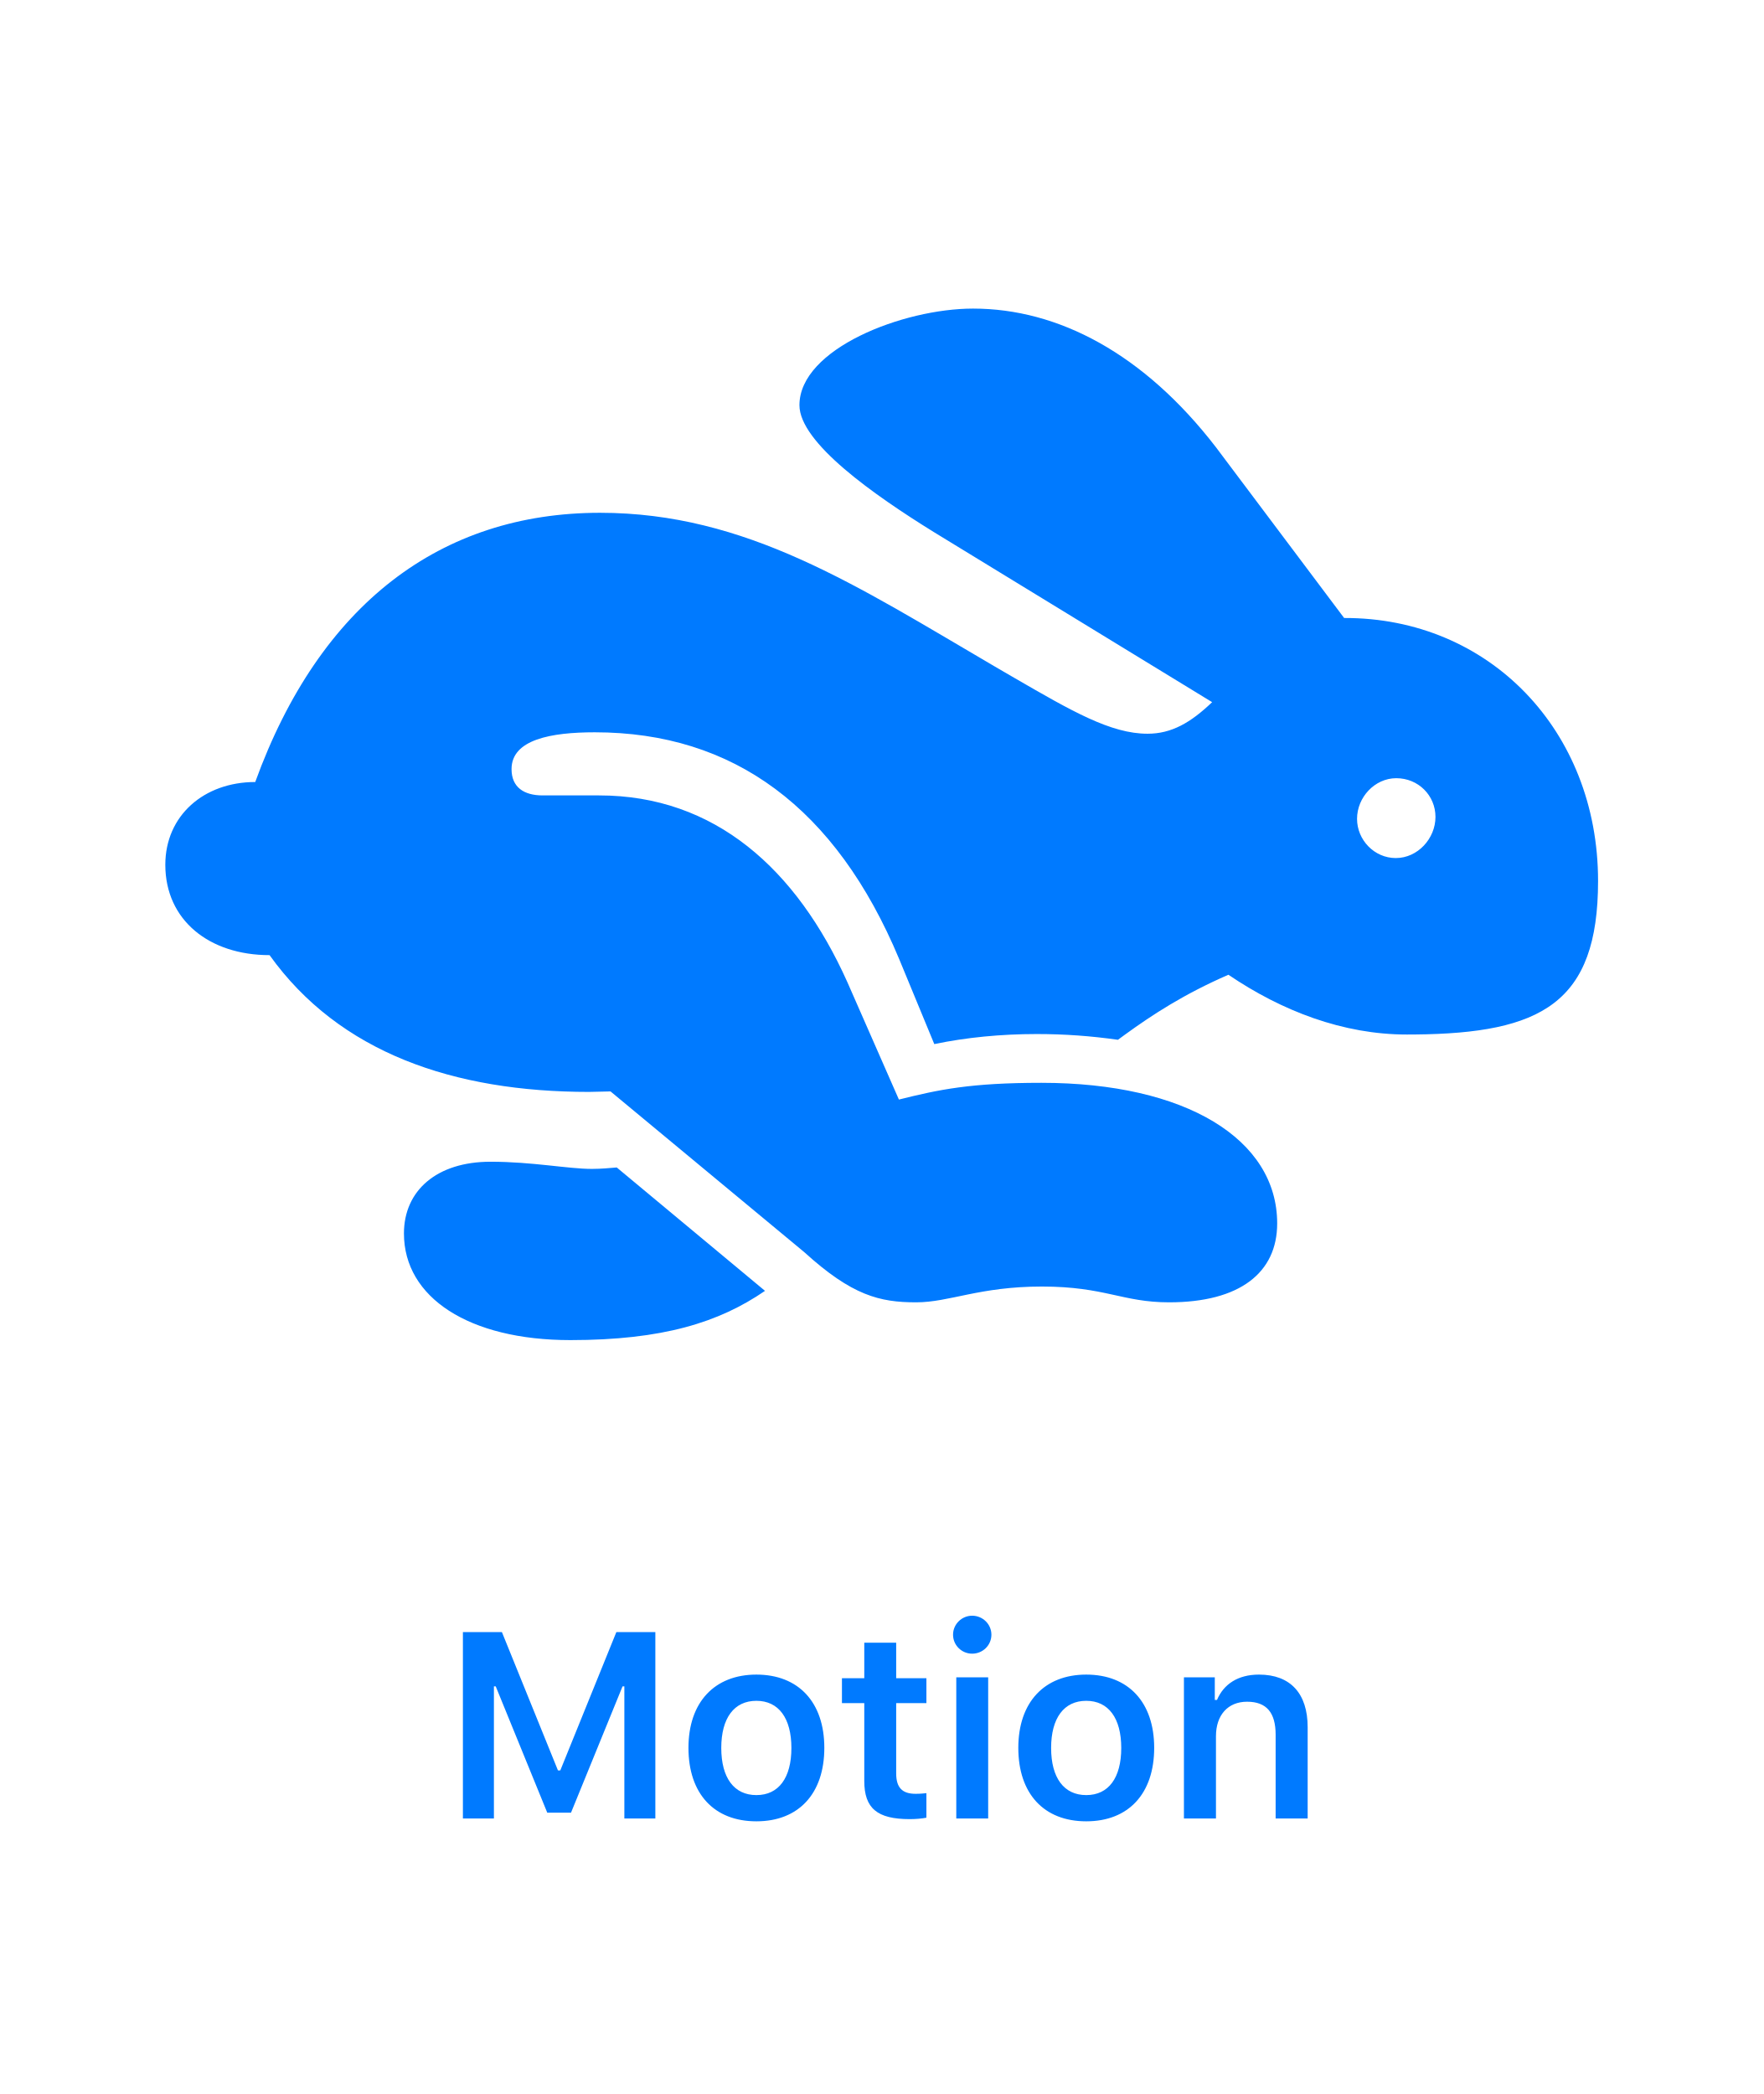
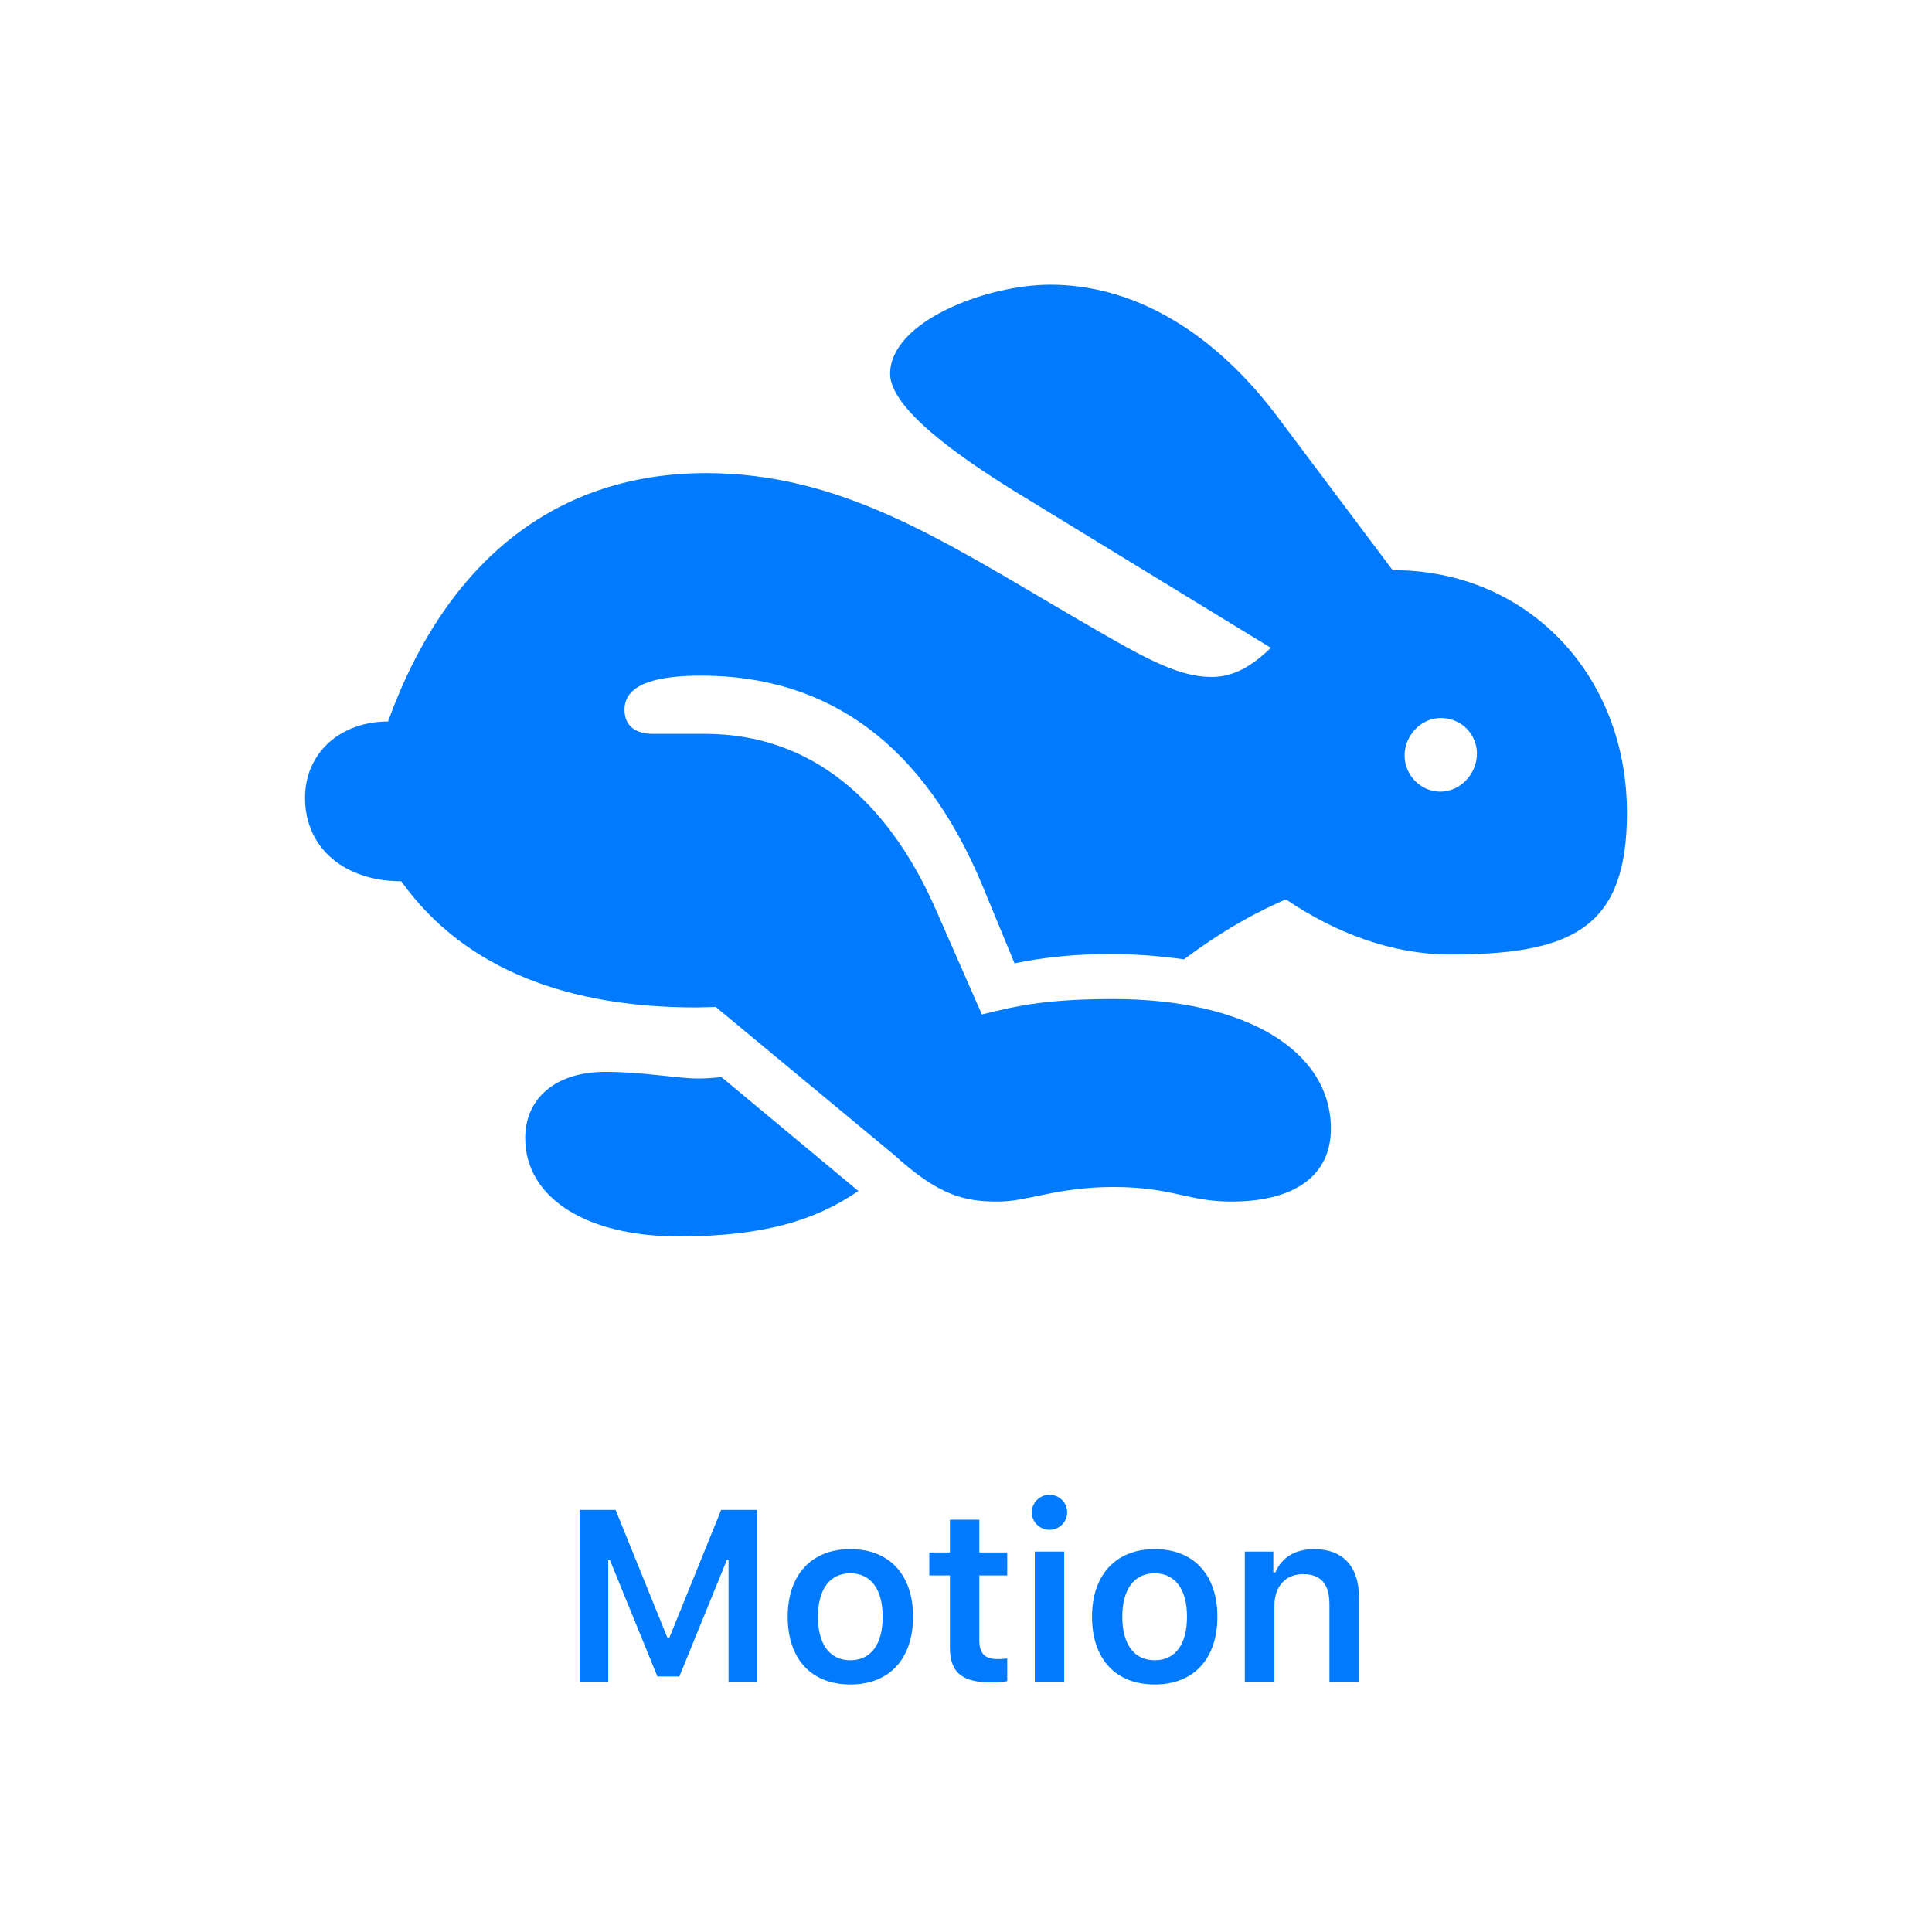
- <svg xmlns="http://www.w3.org/2000/svg" width="160px" height="190px" viewBox="0 0 160 190" version="1.1">
+ <svg xmlns="http://www.w3.org/2000/svg" width="190px" height="190px" viewBox="0 0 190 190" version="1.1">
  <g id="Motion" stroke="none" stroke-width="1" fill="none" fill-rule="evenodd">
-     <path d="M83.124,118.167 C86.162,118.167 88.852,116.735 94.536,116.735 C100.264,116.735 101.826,118.167 106.078,118.167 C112.5,118.167 115.885,115.477 115.885,111.007 C115.885,103.37 107.597,98.25 94.493,98.25 C88.071,98.25 85.207,98.858 81.562,99.769 L76.876,89.095 C72.276,78.854 64.856,72.172 54.356,72.172 L49.236,72.172 C47.543,72.172 46.415,71.435 46.415,69.786 C46.415,67.095 50.017,66.445 53.965,66.445 C66.541,66.445 75.847,73.28 81.591,87.033 L84.773,94.736 C87.68,94.128 90.848,93.824 94.059,93.824 C96.619,93.824 98.962,93.998 101.435,94.345 L102.078,93.875 C104.57,92.067 107.427,90.2 111.459,88.444 C116.318,91.742 121.872,93.868 127.644,93.868 L128.354,93.865 C139.833,93.76 145,91.038 145,79.939 C145,66.271 135.107,56.031 121.959,56.074 L110.33,40.583 C103.778,32.079 96.011,28 88.288,28 C81.953,28 72.537,31.645 72.537,36.765 C72.537,40.177 79.33,44.932 84.713,48.266 L109.983,63.711 C108.031,65.577 106.295,66.575 104.126,66.575 C100.784,66.575 97.27,64.535 92.019,61.498 L90.242,60.464 C77.723,53.14 67.706,46.528 54.443,46.528 C39.993,46.528 29.015,54.816 23.158,70.957 C18.515,70.957 15,73.995 15,78.464 C15,83.497 18.992,86.665 24.459,86.665 C30.794,95.517 41.165,99.075 53.445,99.075 C54.095,99.075 54.746,99.031 55.397,99.031 L72.971,113.611 C77.31,117.559 79.826,118.167 83.124,118.167 Z M126.646,77.856 C124.693,77.856 123.131,76.208 123.131,74.298 C123.131,72.346 124.736,70.61 126.689,70.61 C128.685,70.61 130.247,72.172 130.247,74.125 C130.247,76.077 128.642,77.856 126.646,77.856 Z M51.752,121.595 C42.553,121.595 36.652,117.733 36.652,111.919 C36.652,108.013 39.646,105.41 44.506,105.41 C48.324,105.41 51.535,106.061 53.705,106.061 C54.616,106.061 55.354,105.974 55.961,105.931 L69.413,117.126 C65.247,119.989 60.127,121.595 51.752,121.595 Z" fill="#007AFF" fill-rule="nonzero" />
-     <path d="M59.463,165 L59.463,148.09 L55.924,148.09 L50.838,160.641 L50.627,160.641 L45.541,148.09 L42.002,148.09 L42.002,165 L44.815,165 L44.815,153.012 L44.979,153.012 L49.655,164.473 L51.811,164.473 L56.487,153.012 L56.651,153.012 L56.651,165 L59.463,165 Z M68.631,165.258 C72.463,165.258 74.795,162.75 74.795,158.59 C74.795,154.453 72.451,151.945 68.631,151.945 C64.822,151.945 62.467,154.465 62.467,158.59 C62.467,162.75 64.787,165.258 68.631,165.258 Z M68.631,162.879 C66.604,162.879 65.444,161.309 65.444,158.602 C65.444,155.895 66.604,154.324 68.631,154.324 C70.647,154.324 71.807,155.895 71.807,158.602 C71.807,161.309 70.658,162.879 68.631,162.879 Z M78.42,149.051 L78.42,152.273 L76.393,152.273 L76.393,154.535 L78.42,154.535 L78.42,161.602 C78.42,164.074 79.592,165.059 82.533,165.059 C83.096,165.059 83.635,165.012 84.057,164.93 L84.057,162.703 L83.676,162.739 C83.497,162.753 83.318,162.762 83.072,162.762 C81.854,162.762 81.315,162.188 81.315,160.91 L81.315,154.535 L84.057,154.535 L84.057,152.273 L81.315,152.273 L81.315,149.051 L78.42,149.051 Z M88.209,150.047 C89.17,150.047 89.955,149.285 89.955,148.324 C89.955,147.375 89.17,146.602 88.209,146.602 C87.26,146.602 86.475,147.375 86.475,148.324 C86.475,149.285 87.26,150.047 88.209,150.047 Z M86.768,165 L89.662,165 L89.662,152.191 L86.768,152.191 L86.768,165 Z M98.56,165.258 C102.393,165.258 104.725,162.75 104.725,158.59 C104.725,154.453 102.381,151.945 98.56,151.945 C94.752,151.945 92.396,154.465 92.396,158.59 C92.396,162.75 94.717,165.258 98.56,165.258 Z M98.56,162.879 C96.533,162.879 95.373,161.309 95.373,158.602 C95.373,155.895 96.533,154.324 98.56,154.324 C100.576,154.324 101.736,155.895 101.736,158.602 C101.736,161.309 100.588,162.879 98.56,162.879 Z M107.424,165 L107.424,152.191 L110.224,152.191 L110.224,154.242 L110.424,154.242 C111.033,152.812 112.322,151.945 114.232,151.945 C117.092,151.945 118.65,153.668 118.65,156.715 L118.65,165 L115.744,165 L115.744,157.395 C115.744,155.402 114.924,154.406 113.154,154.406 C111.42,154.406 110.33,155.613 110.33,157.535 L110.33,165 L107.424,165 Z" fill="#007AFF" fill-rule="nonzero" />
+     <path d="M98.124,118.167 C101.162,118.167 103.852,116.735 109.536,116.735 C115.264,116.735 116.826,118.167 121.078,118.167 C127.5,118.167 130.885,115.477 130.885,111.007 C130.885,103.37 122.597,98.25 109.493,98.25 C103.071,98.25 100.207,98.858 96.562,99.769 L91.876,89.095 C87.276,78.854 79.856,72.172 69.356,72.172 L64.236,72.172 C62.543,72.172 61.415,71.435 61.415,69.786 C61.415,67.095 65.017,66.445 68.965,66.445 C81.541,66.445 90.847,73.28 96.591,87.033 L99.773,94.736 C102.68,94.128 105.848,93.824 109.059,93.824 C111.619,93.824 113.962,93.998 116.435,94.345 L117.078,93.875 C119.57,92.067 122.427,90.2 126.459,88.444 C131.318,91.742 136.872,93.868 142.644,93.868 L143.354,93.865 C154.833,93.76 160,91.038 160,79.939 C160,66.271 150.107,56.031 136.959,56.074 L125.33,40.583 C118.778,32.079 111.011,28 103.288,28 C96.953,28 87.537,31.645 87.537,36.765 C87.537,40.177 94.33,44.932 99.713,48.266 L124.983,63.711 C123.031,65.577 121.295,66.575 119.126,66.575 C115.784,66.575 112.27,64.535 107.019,61.498 L105.242,60.464 C92.723,53.14 82.706,46.528 69.443,46.528 C54.993,46.528 44.015,54.816 38.158,70.957 C33.515,70.957 30,73.995 30,78.464 C30,83.497 33.992,86.665 39.459,86.665 C45.794,95.517 56.165,99.075 68.445,99.075 C69.095,99.075 69.746,99.031 70.397,99.031 L87.971,113.611 C92.31,117.559 94.826,118.167 98.124,118.167 Z M141.646,77.856 C139.693,77.856 138.131,76.208 138.131,74.298 C138.131,72.346 139.736,70.61 141.689,70.61 C143.685,70.61 145.247,72.172 145.247,74.125 C145.247,76.077 143.642,77.856 141.646,77.856 Z M66.752,121.595 C57.553,121.595 51.652,117.733 51.652,111.919 C51.652,108.013 54.646,105.41 59.506,105.41 C63.324,105.41 66.535,106.061 68.705,106.061 C69.616,106.061 70.354,105.974 70.961,105.931 L84.413,117.126 C80.247,119.989 75.127,121.595 66.752,121.595 Z" fill="#007AFF" fill-rule="nonzero" />
+     <path d="M74.461,165.398 L74.461,148.488 L70.922,148.488 L65.836,161.039 L65.625,161.039 L60.539,148.488 L57,148.488 L57,165.398 L59.812,165.398 L59.812,153.41 L59.977,153.41 L64.652,164.871 L66.809,164.871 L71.484,153.41 L71.648,153.41 L71.648,165.398 L74.461,165.398 Z M83.629,165.656 C87.461,165.656 89.793,163.148 89.793,158.988 C89.793,154.852 87.449,152.344 83.629,152.344 C79.82,152.344 77.465,154.863 77.465,158.988 C77.465,163.148 79.785,165.656 83.629,165.656 Z M83.629,163.277 C81.601,163.277 80.441,161.707 80.441,159 C80.441,156.293 81.601,154.723 83.629,154.723 C85.644,154.723 86.805,156.293 86.805,159 C86.805,161.707 85.656,163.277 83.629,163.277 Z M93.418,149.449 L93.418,152.672 L91.39,152.672 L91.39,154.934 L93.418,154.934 L93.418,162 C93.418,164.473 94.59,165.457 97.531,165.457 C98.094,165.457 98.633,165.41 99.055,165.328 L99.055,163.102 L98.674,163.137 C98.495,163.152 98.316,163.16 98.07,163.16 C96.851,163.16 96.312,162.586 96.312,161.309 L96.312,154.934 L99.055,154.934 L99.055,152.672 L96.312,152.672 L96.312,149.449 L93.418,149.449 Z M103.207,150.445 C104.168,150.445 104.953,149.684 104.953,148.723 C104.953,147.773 104.168,147 103.207,147 C102.258,147 101.472,147.773 101.472,148.723 C101.472,149.684 102.258,150.445 103.207,150.445 Z M101.765,165.398 L104.66,165.398 L104.66,152.59 L101.765,152.59 L101.765,165.398 Z M113.558,165.656 C117.39,165.656 119.722,163.148 119.722,158.988 C119.722,154.852 117.379,152.344 113.558,152.344 C109.75,152.344 107.394,154.863 107.394,158.988 C107.394,163.148 109.715,165.656 113.558,165.656 Z M113.558,163.277 C111.531,163.277 110.371,161.707 110.371,159 C110.371,156.293 111.531,154.723 113.558,154.723 C115.574,154.723 116.734,156.293 116.734,159 C116.734,161.707 115.586,163.277 113.558,163.277 Z M122.421,165.398 L122.421,152.59 L125.222,152.59 L125.222,154.641 L125.421,154.641 C126.031,153.211 127.32,152.344 129.23,152.344 C132.089,152.344 133.648,154.066 133.648,157.113 L133.648,165.398 L130.742,165.398 L130.742,157.793 C130.742,155.801 129.921,154.805 128.152,154.805 C126.418,154.805 125.328,156.012 125.328,157.934 L125.328,165.398 L122.421,165.398 Z" fill="#007AFF" fill-rule="nonzero" />
  </g>
</svg>
